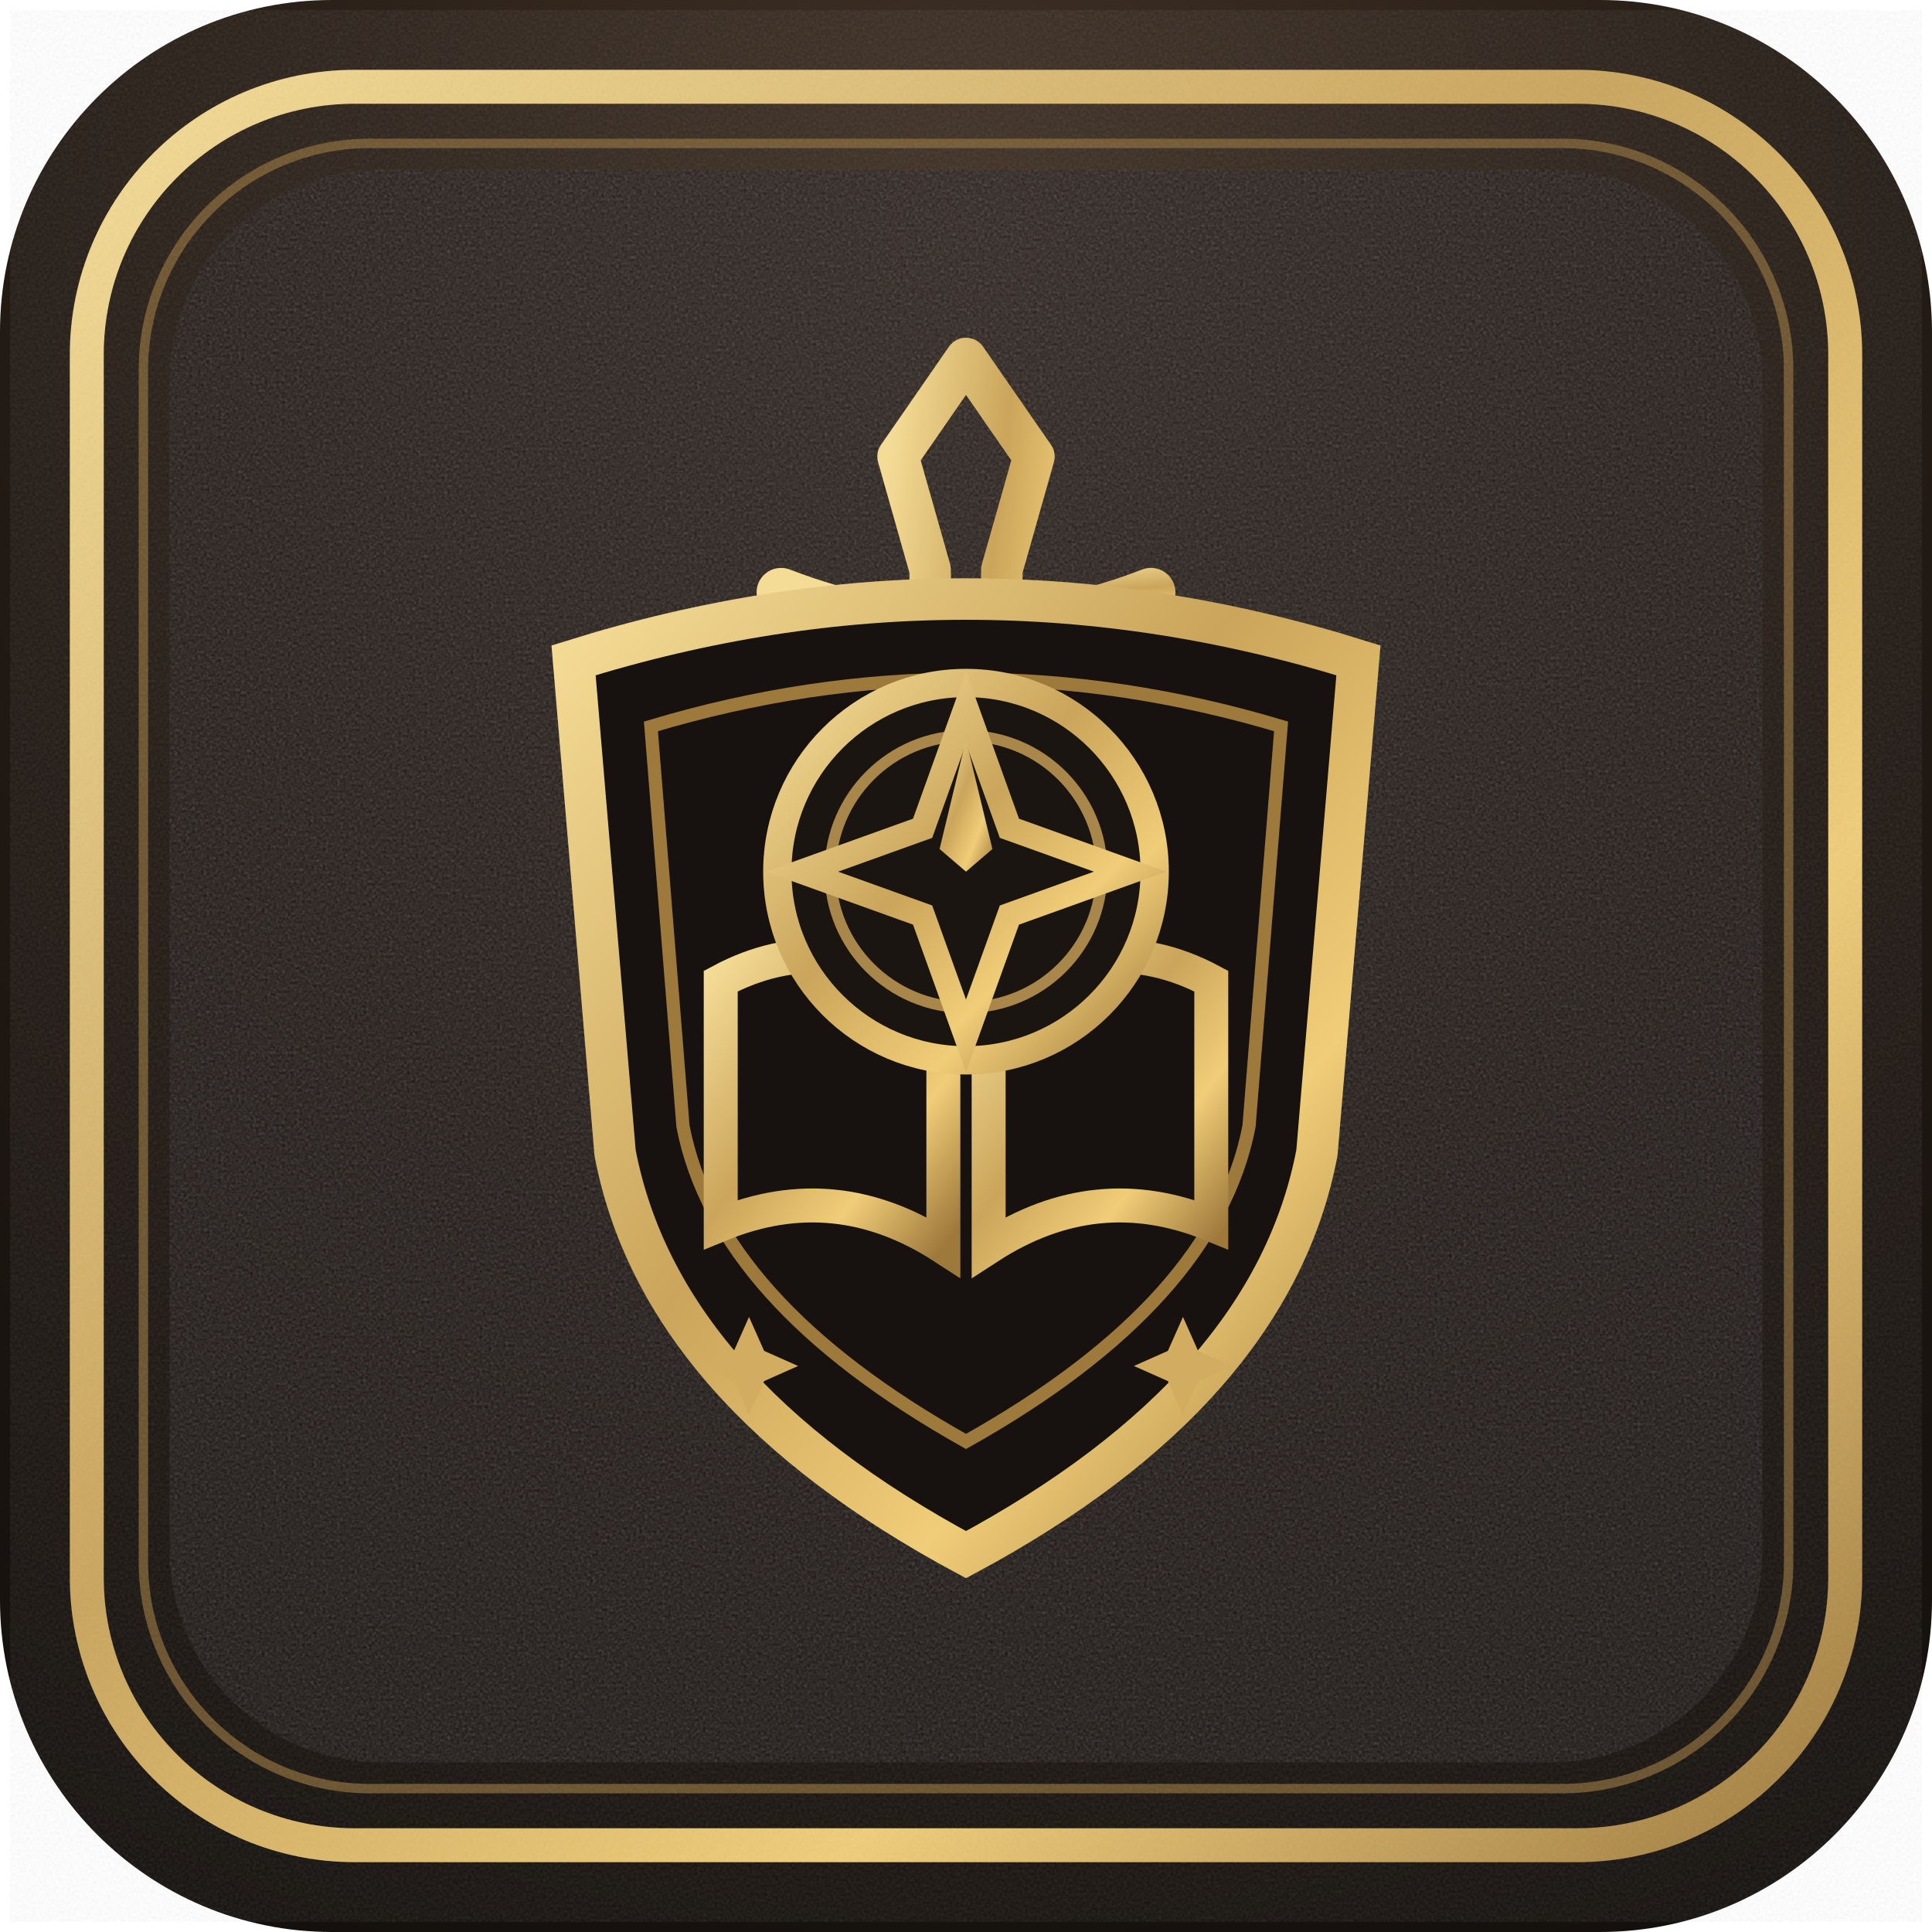
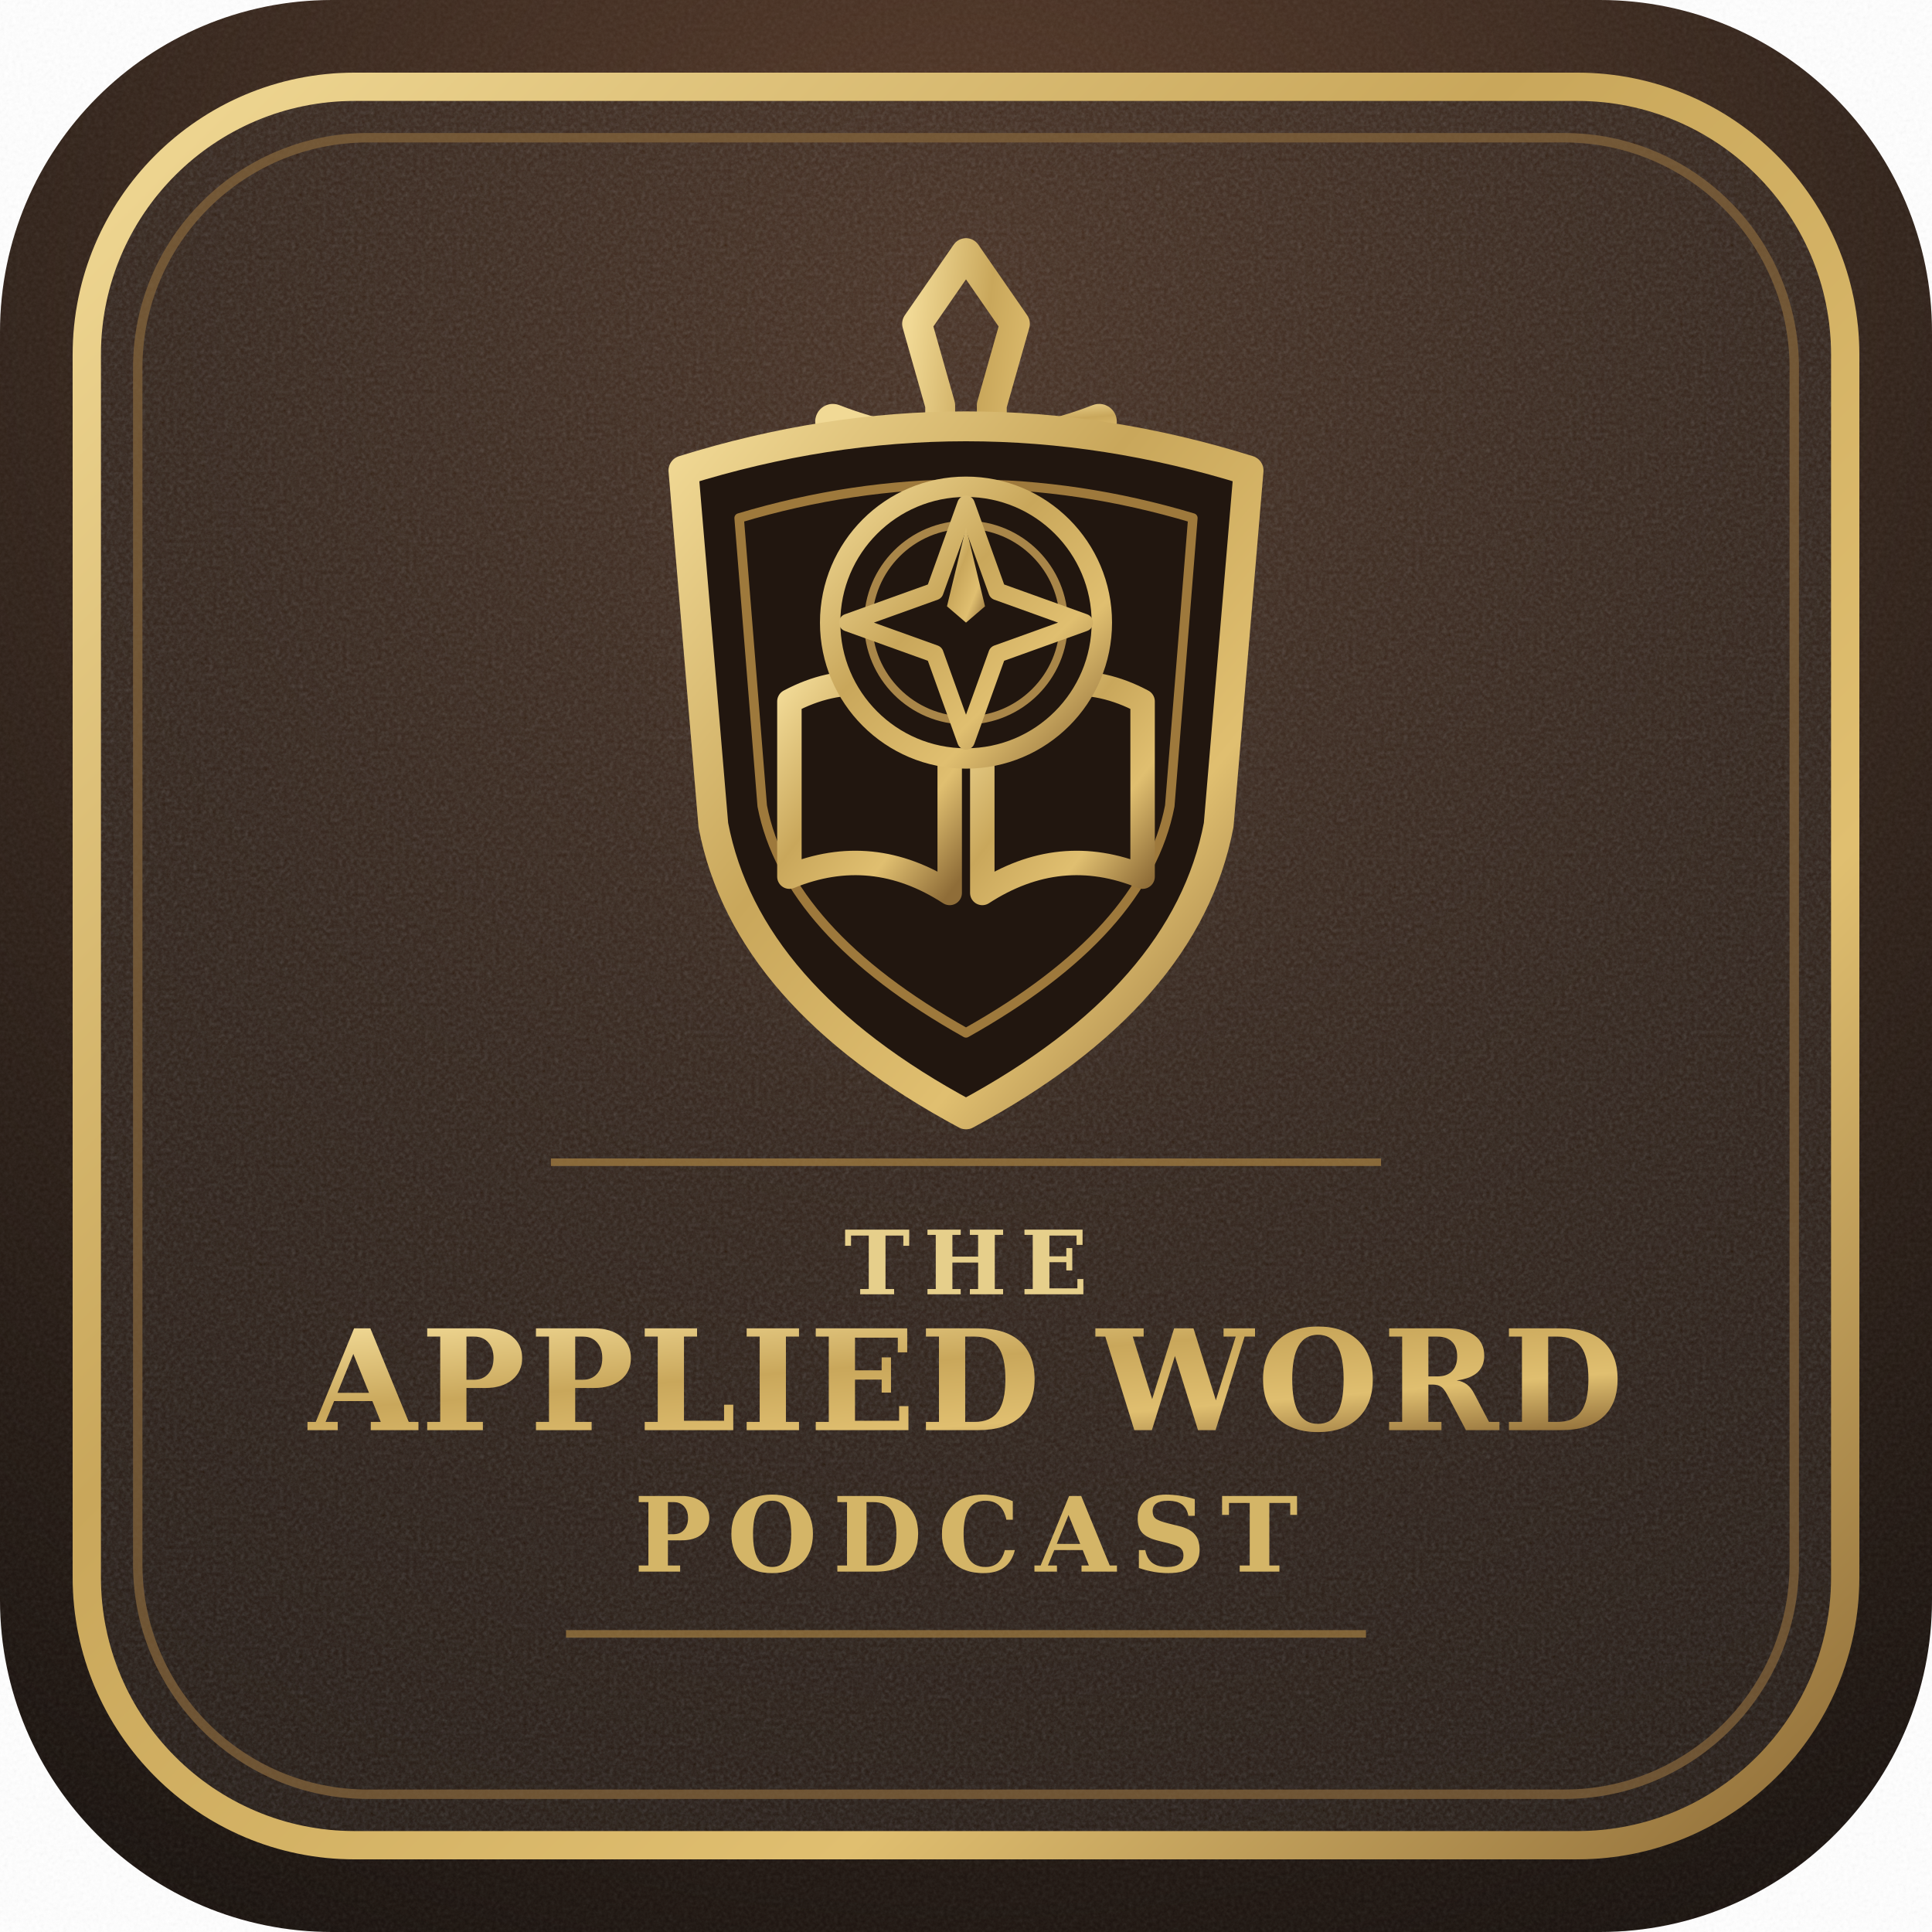
<svg xmlns="http://www.w3.org/2000/svg" viewBox="0 0 1024 1024">
  <defs>
-     <radialGradient id="bg" cx="50%" cy="12%" r="95%">
-       <stop offset="0" stop-color="#403126" />
-       <stop offset=".55" stop-color="#211913" />
-       <stop offset="1" stop-color="#14100d" />
+     <radialGradient id="bg" cx="50%" cy="16%" r="92%">
+       <stop offset="0" stop-color="#553827" />
+       <stop offset=".52" stop-color="#302118" />
+       <stop offset="1" stop-color="#17100c" />
    </radialGradient>
-     <filter id="grain">
-       <feTurbulence type="fractalNoise" baseFrequency=".65" numOctaves="4" seed="12" result="n" />
+     <linearGradient id="gold" x1="0" y1="0" x2="1" y2="1">
+       <stop offset="0" stop-color="#f1d995" />
+       <stop offset=".40" stop-color="#c9a75b" />
+       <stop offset=".72" stop-color="#e0bf70" />
+       <stop offset="1" stop-color="#8f6d38" />
+     </linearGradient>
+     <filter id="grain" x="-10%" y="-10%" width="120%" height="120%">
+       <feTurbulence type="fractalNoise" baseFrequency=".48" numOctaves="3" seed="19" result="n" />
      <feColorMatrix in="n" type="saturate" values="0" />
      <feComponentTransfer>
-         <feFuncA type="table" tableValues="0 .13" />
+         <feFuncA type="table" tableValues="0 .10" />
      </feComponentTransfer>
      <feBlend in="SourceGraphic" mode="soft-light" />
    </filter>
-     <linearGradient id="gold" x1="0" y1="0" x2="1" y2="1">
-       <stop offset="0" stop-color="#f5dc96" />
-       <stop offset=".43" stop-color="#caa55b" />
-       <stop offset=".72" stop-color="#f0cd78" />
-       <stop offset="1" stop-color="#9e793c" />
-     </linearGradient>
  </defs>
  <rect width="1024" height="1024" rx="176" fill="url(#bg)" />
-   <rect x="46" y="46" width="932" height="932" rx="142" fill="none" stroke="url(#gold)" stroke-width="18" />
-   <rect x="76" y="76" width="872" height="872" rx="120" fill="none" stroke="#8b6b38" stroke-width="5" opacity=".7" />
  <g filter="url(#grain)">
-     <rect x="90" y="90" width="844" height="844" rx="112" fill="#211914" opacity=".55" />
+     <rect x="42" y="42" width="940" height="940" rx="152" fill="#38261c" opacity=".42" />
  </g>
-   <g stroke="url(#gold)" fill="none" stroke-linecap="round" stroke-linejoin="round">
-     <path d="M512 190 L548 242 L531 302 L531 722 L512 806 L493 722 L493 302 L476 242 Z" stroke-width="22" />
-     <path d="M414 314 Q512 352 610 314" stroke-width="26" />
-     <path d="M452 309 L572 309" stroke-width="12" />
-     <path d="M489 211 L535 211" stroke-width="12" />
+   <rect x="46" y="46" width="932" height="932" rx="142" fill="none" stroke="url(#gold)" stroke-width="15" />
+   <rect x="73" y="73" width="878" height="878" rx="122" fill="none" stroke="#80613a" stroke-width="5" opacity=".78" />
+   <g transform="translate(512 330) scale(.72) translate(-512 -462)" stroke-linecap="round" stroke-linejoin="round">
+     <g stroke="url(#gold)" fill="none">
+       <path d="M512 190 L548 242 L531 302 L531 722 L512 806 L493 722 L493 302 L476 242 Z" stroke-width="22" />
+       <path d="M414 314 Q512 352 610 314" stroke-width="26" />
+       <path d="M452 309 L572 309" stroke-width="12" />
+     </g>
+     <path d="M304 350 Q512 285 720 350 L698 611 Q674 737 512 824 Q350 737 326 611 Z" fill="#21160f" stroke="url(#gold)" stroke-width="22" />
+     <path d="M345 385 Q512 335 679 385 L662 597 Q644 690 512 764 Q380 690 362 597 Z" fill="none" stroke="#9e793c" stroke-width="7" />
+     <path d="M382 520 Q440 489 500 530 L500 661 Q443 624 382 649 Z" fill="none" stroke="url(#gold)" stroke-width="18" />
+     <path d="M642 520 Q584 489 524 530 L524 661 Q581 624 642 649 Z" fill="none" stroke="url(#gold)" stroke-width="18" />
+     <path d="M512 526 L512 666" stroke="url(#gold)" stroke-width="11" />
+     <circle cx="512" cy="462" r="100" fill="#21160f" stroke="url(#gold)" stroke-width="15" />
+     <circle cx="512" cy="462" r="72" fill="none" stroke="#a98649" stroke-width="6" />
+     <path d="M512 375 L535 439 L599 462 L535 485 L512 549 L489 485 L425 462 L489 439 Z" fill="none" stroke="url(#gold)" stroke-width="13" />
+     <path d="M512 392 L526 450 L512 462 L498 450 Z" fill="url(#gold)" stroke="none" />
  </g>
-   <path d="M304 350 Q512 285 720 350 L698 611 Q674 737 512 824 Q350 737 326 611 Z" fill="#17120f" stroke="url(#gold)" stroke-width="22" />
-   <path d="M345 385 Q512 335 679 385 L662 597 Q644 690 512 764 Q380 690 362 597 Z" fill="none" stroke="#9e793c" stroke-width="7" />
-   <path d="M382 520 Q440 489 500 530 L500 661 Q443 624 382 649 Z" fill="none" stroke="url(#gold)" stroke-width="18" />
-   <path d="M642 520 Q584 489 524 530 L524 661 Q581 624 642 649 Z" fill="none" stroke="url(#gold)" stroke-width="18" />
-   <path d="M512 526 L512 666" stroke="url(#gold)" stroke-width="11" />
-   <circle cx="512" cy="462" r="100" fill="#1b1511" stroke="url(#gold)" stroke-width="15" />
-   <circle cx="512" cy="462" r="72" fill="none" stroke="#a98649" stroke-width="6" />
-   <path d="M512 375 L535 439 L599 462 L535 485 L512 549 L489 485 L425 462 L489 439 Z" fill="none" stroke="url(#gold)" stroke-width="13" />
-   <path d="M512 392 L526 450 L512 462 L498 450 Z" fill="url(#gold)" stroke="none" />
-   <g fill="#d2ad61">
-     <path d="M397 698 l8 18 18 8-18 8-8 18-8-18-18-8 18-8z" />
-     <path d="M627 698 l8 18 18 8-18 8-8 18-8-18-18-8 18-8z" />
-   </g>
+   <line x1="292" y1="616" x2="732" y2="616" stroke="#9c783f" stroke-width="4" opacity=".8" />
+   <text x="512" y="686" text-anchor="middle" fill="#e6cf8b" font-family="DejaVu Serif, Georgia, serif" font-size="47" font-weight="700" letter-spacing="7">THE</text>
+   <text x="512" y="758" text-anchor="middle" fill="url(#gold)" font-family="DejaVu Serif, Georgia, serif" font-size="74" font-weight="700" letter-spacing="2">APPLIED WORD</text>
+   <text x="512" y="833" text-anchor="middle" fill="#d4b567" font-family="DejaVu Serif, Georgia, serif" font-size="55" font-weight="700" letter-spacing="8">PODCAST</text>
+   <line x1="300" y1="866" x2="724" y2="866" stroke="#9c783f" stroke-width="4" opacity=".75" />
</svg>
